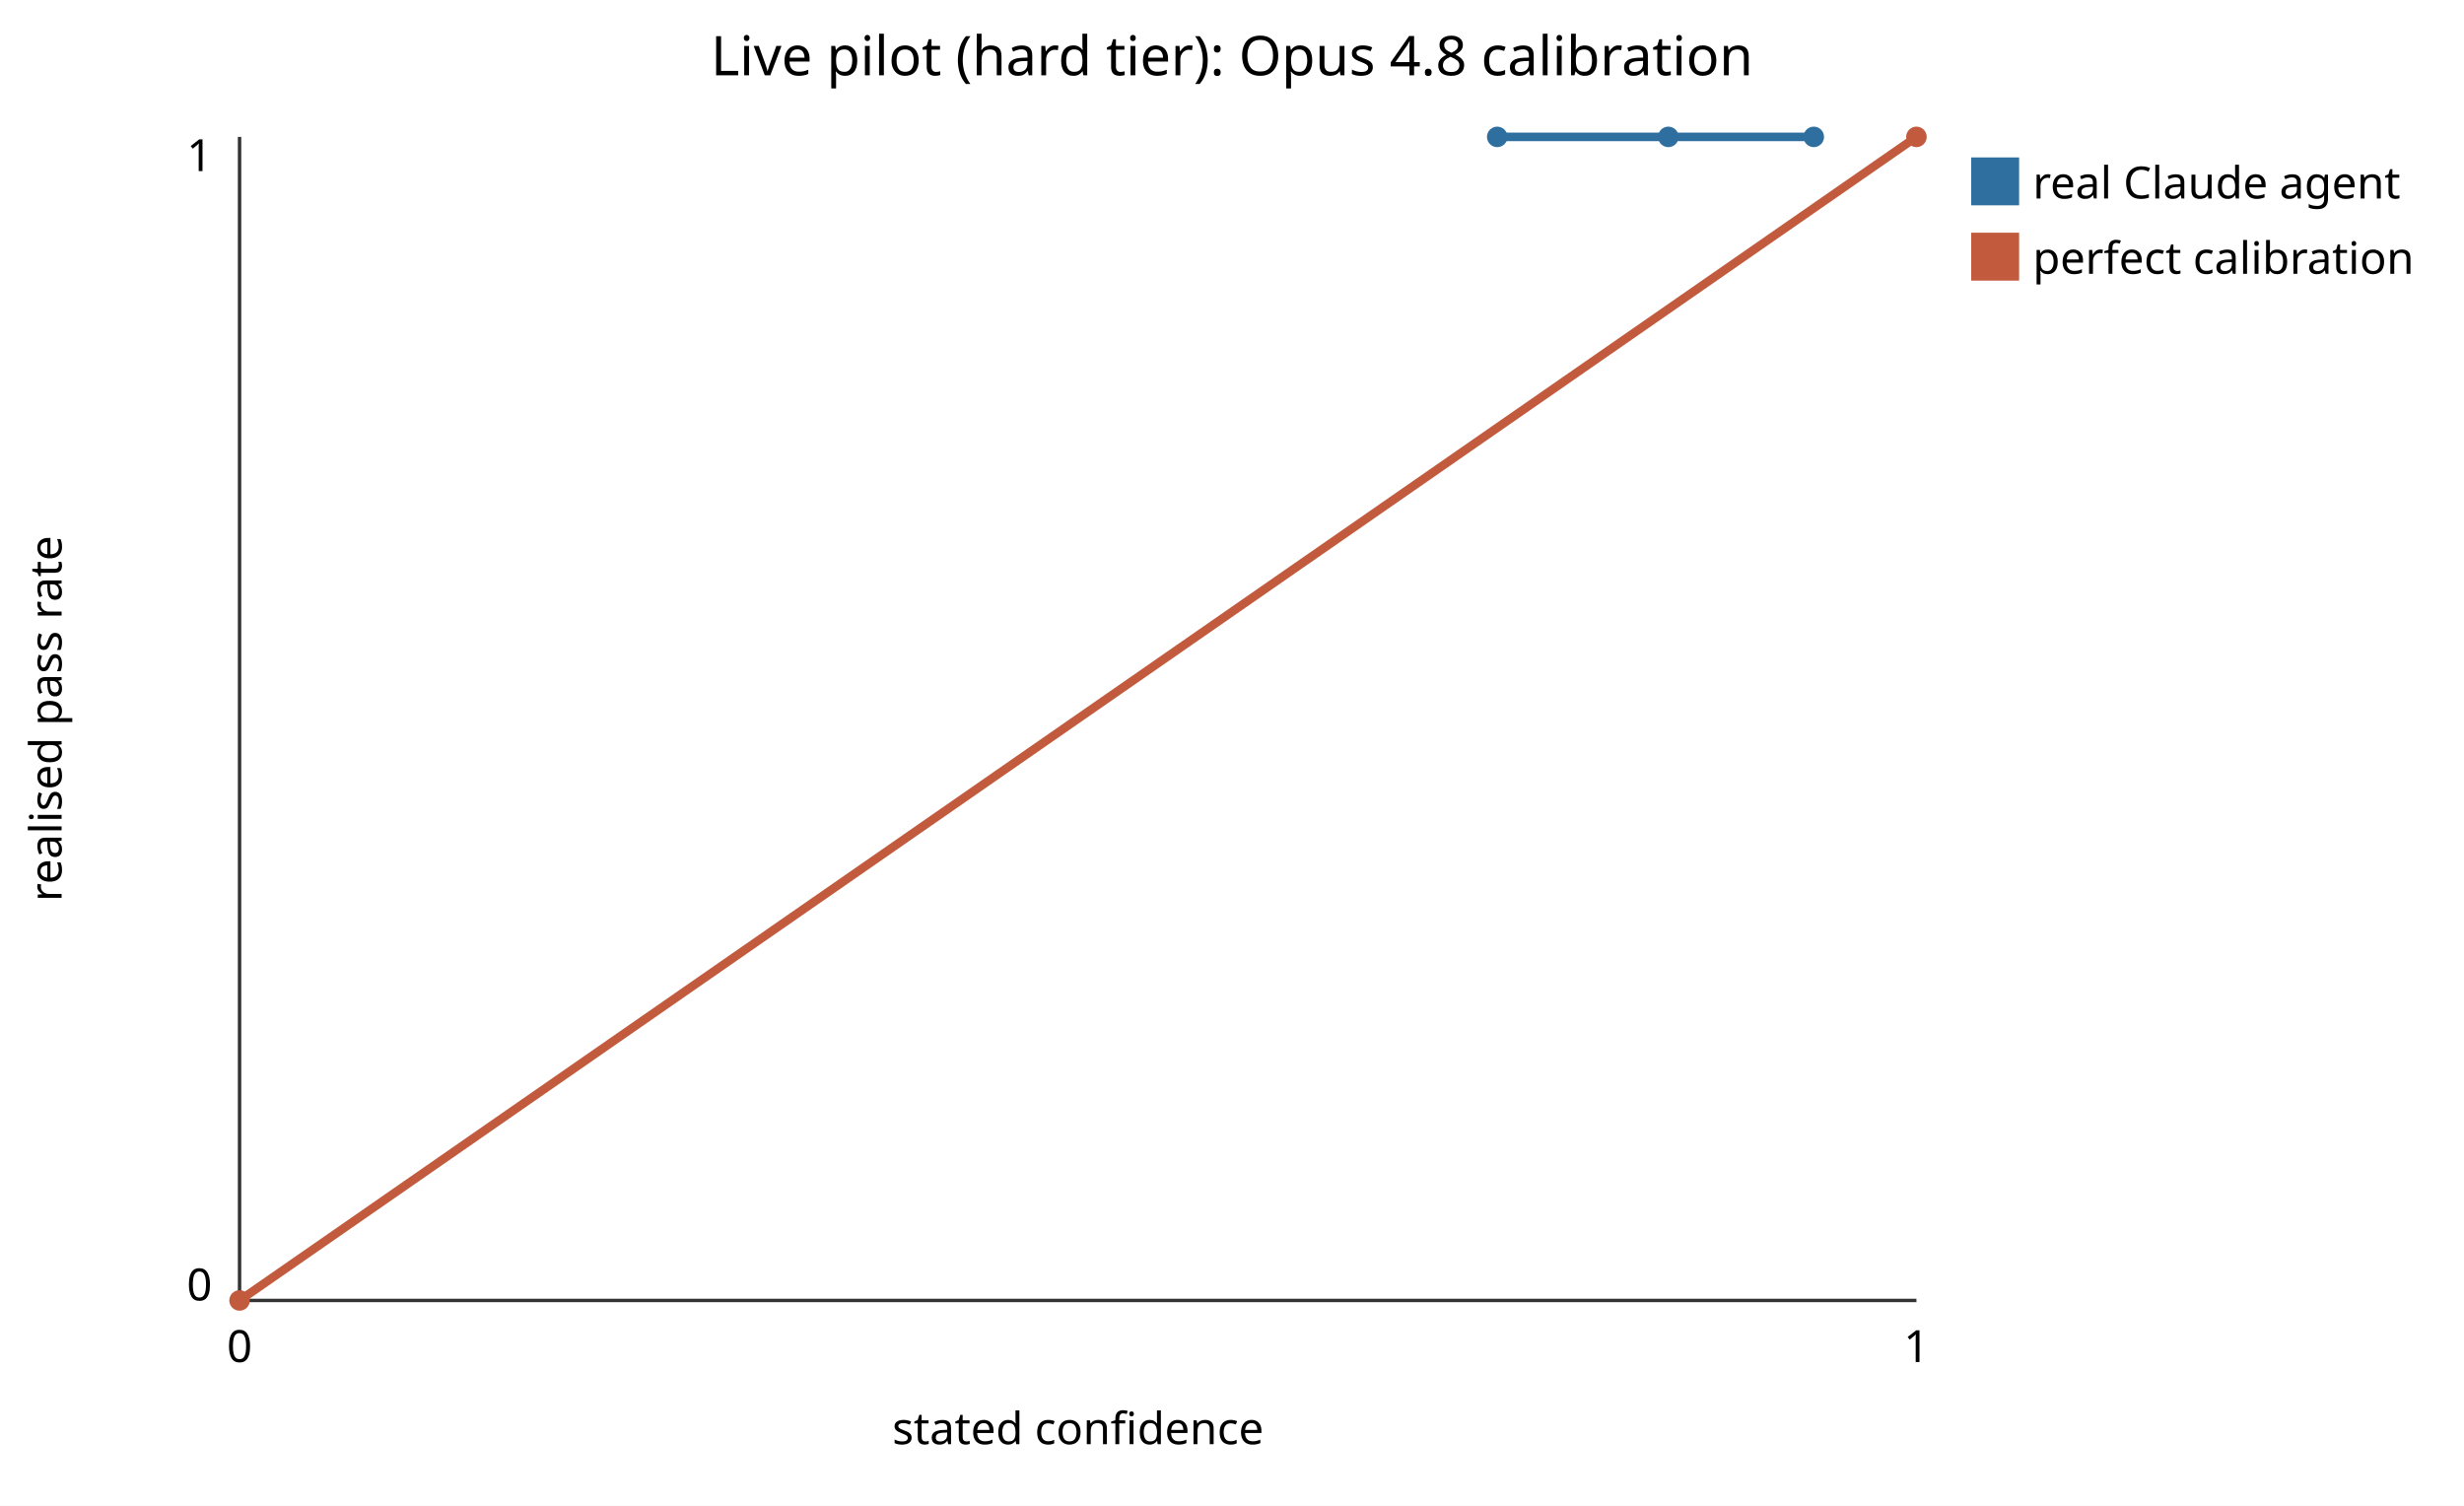
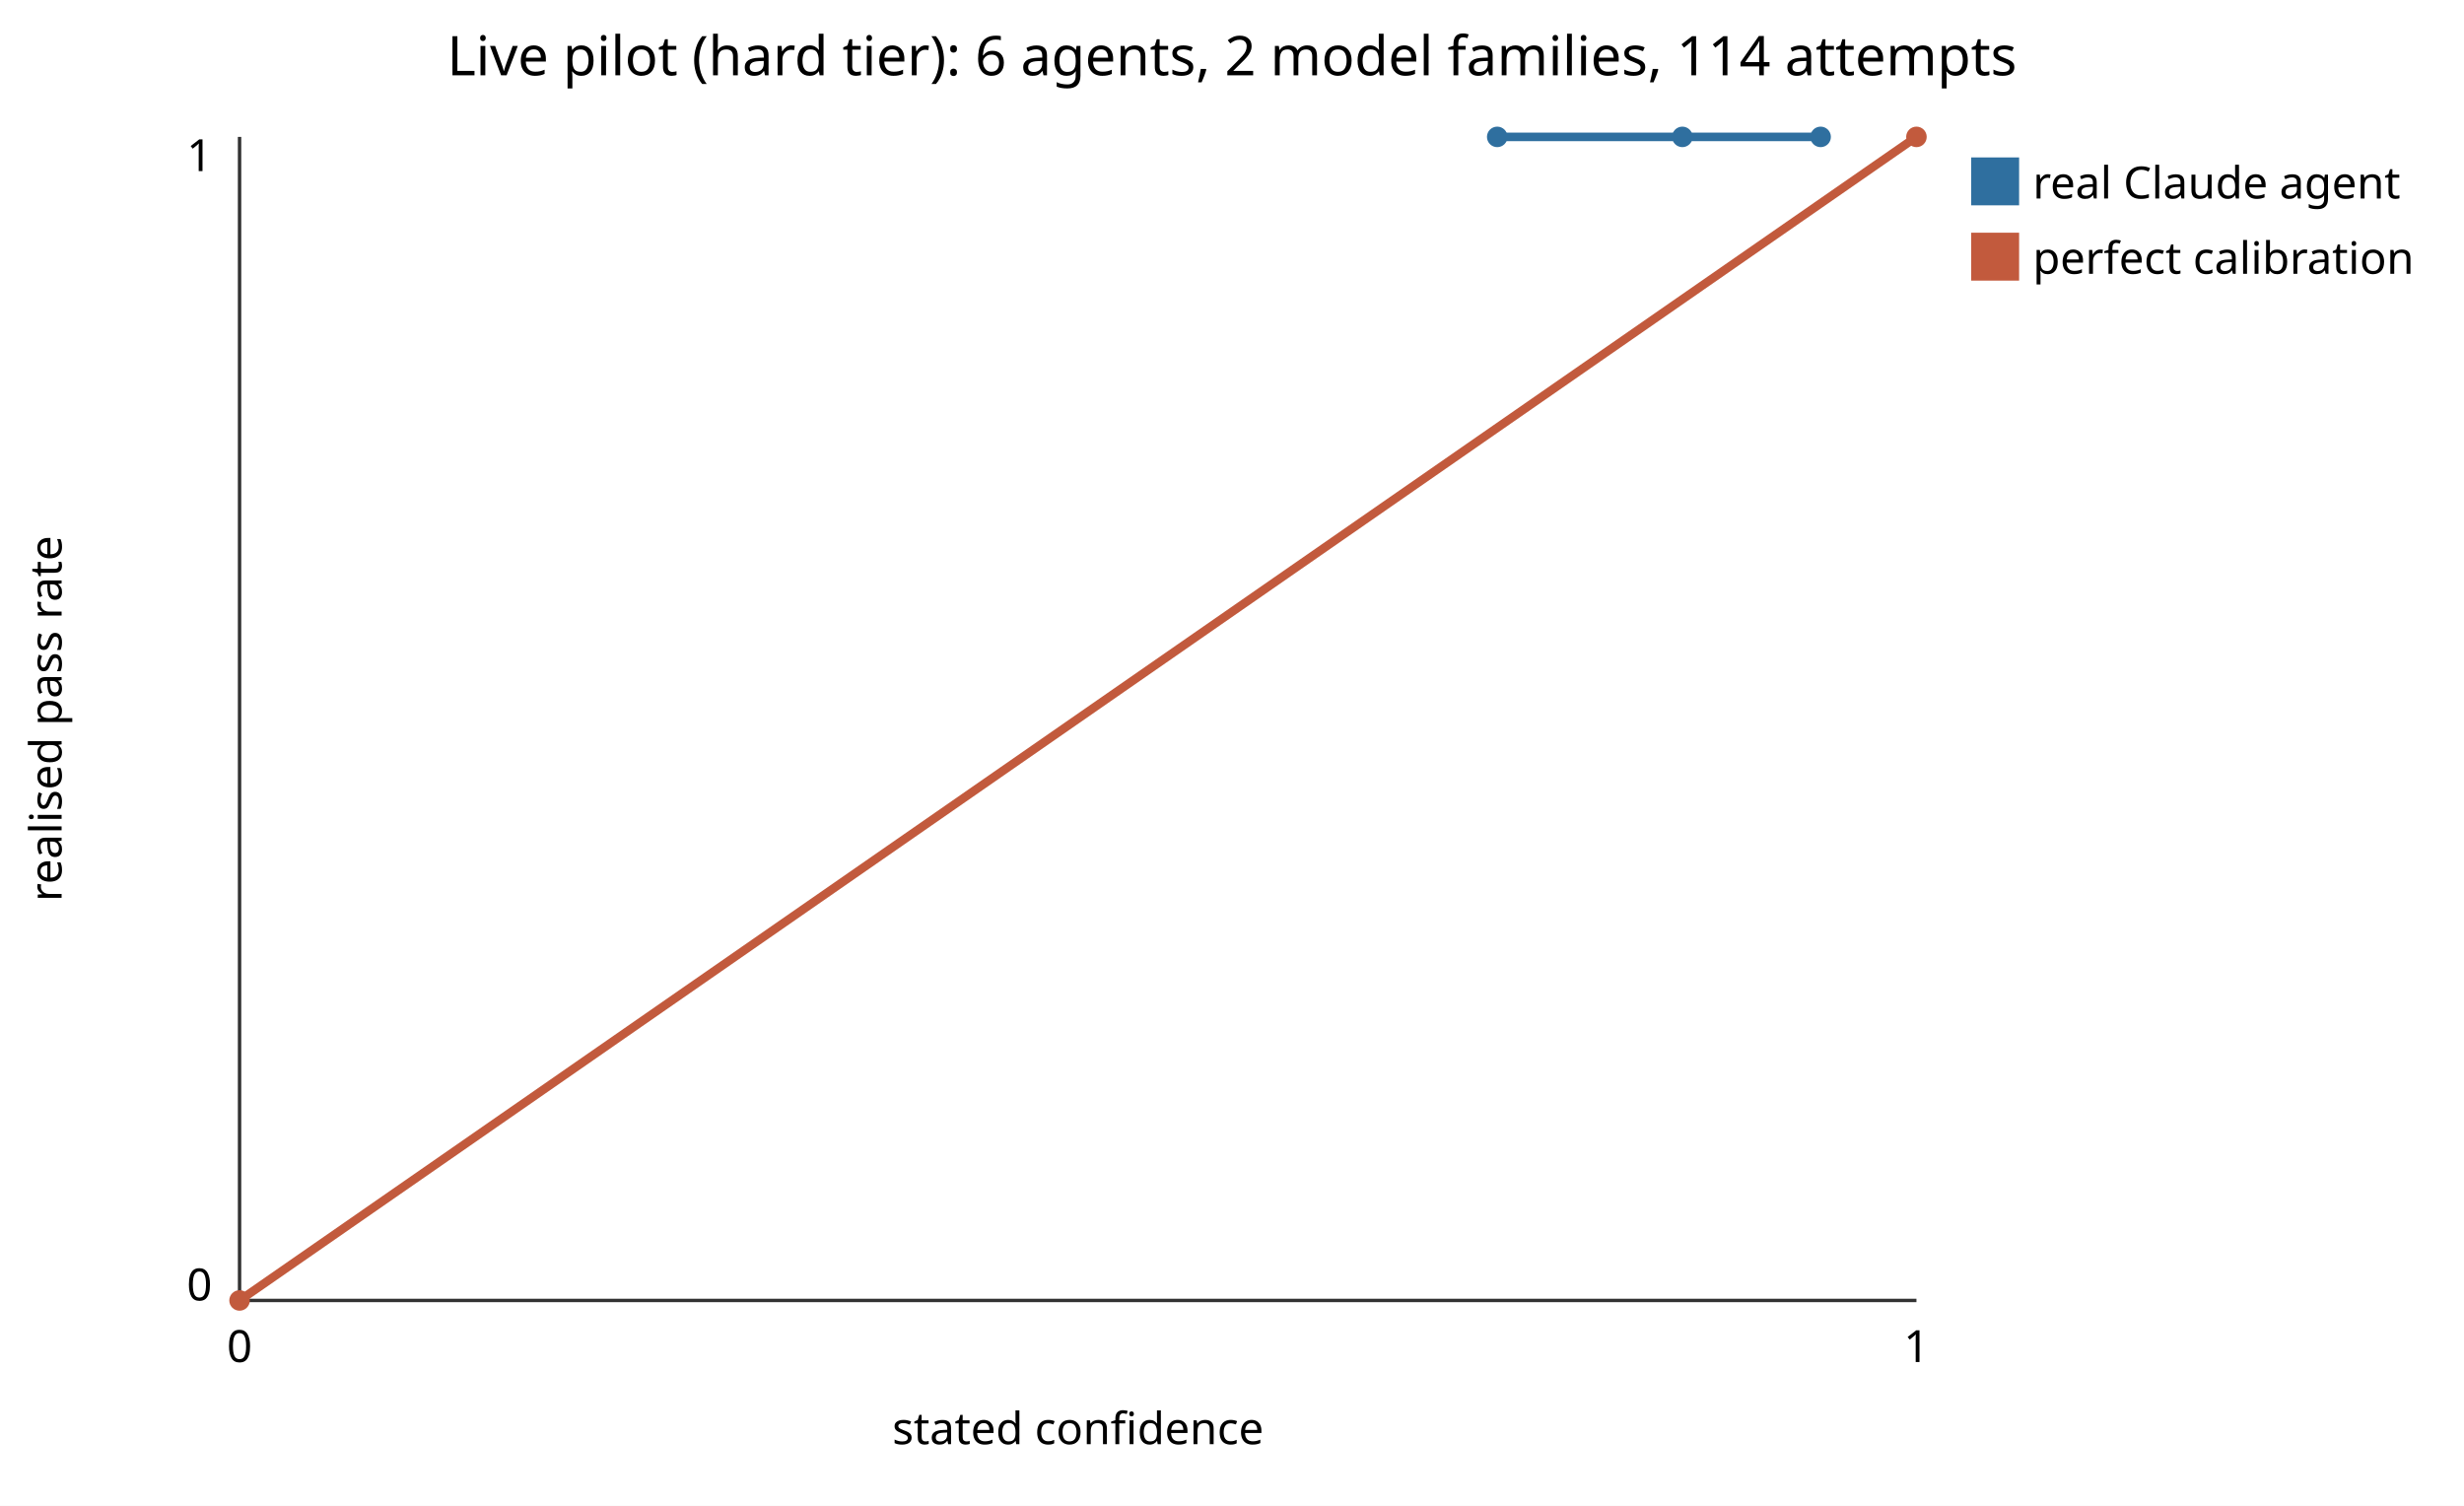
<svg xmlns="http://www.w3.org/2000/svg" width="720" height="440" viewBox="0 0 720 440" font-family="sans-serif" font-size="13">
  <rect width="720" height="440" fill="white" />
-   <text x="360" y="22" text-anchor="middle" font-size="16">Live pilot (hard tier): Opus 4.8 calibration</text>
+   <text x="360" y="22" text-anchor="middle" font-size="16">Live pilot (hard tier): 6 agents, 2 model families, 114 attempts</text>
  <line x1="70" y1="380" x2="560" y2="380" stroke="#333" />
  <line x1="70" y1="380" x2="70" y2="40" stroke="#333" />
  <text x="315" y="422" text-anchor="middle">stated confidence</text>
  <text x="18" y="210" text-anchor="middle" transform="rotate(-90 18 210)">realised pass rate</text>
-   <path d="M437.5 40.0 L487.5 40.0 L530.0 40.0" fill="none" stroke="#2f6f9f" stroke-width="2.5" />
+   <path d="M437.5 40.0 L491.6 40.0 L532.0 40.0" fill="none" stroke="#2f6f9f" stroke-width="2.5" />
  <circle cx="437.5" cy="40.0" r="3" fill="#2f6f9f" />
-   <circle cx="487.5" cy="40.0" r="3" fill="#2f6f9f" />
-   <circle cx="530.0" cy="40.0" r="3" fill="#2f6f9f" />
+   <circle cx="491.6" cy="40.0" r="3" fill="#2f6f9f" />
+   <circle cx="532.0" cy="40.0" r="3" fill="#2f6f9f" />
  <rect x="576" y="46" width="14" height="14" fill="#2f6f9f" />
  <text x="594" y="58">real Claude agent</text>
  <path d="M70.0 380.0 L560.0 40.0" fill="none" stroke="#c25a3d" stroke-width="2.5" />
  <circle cx="70.0" cy="380.0" r="3" fill="#c25a3d" />
  <circle cx="560.0" cy="40.0" r="3" fill="#c25a3d" />
  <rect x="576" y="68" width="14" height="14" fill="#c25a3d" />
  <text x="594" y="80">perfect calibration</text>
  <text x="70" y="398" text-anchor="middle">0</text>
  <text x="560" y="398" text-anchor="middle">1</text>
  <text x="62" y="380" text-anchor="end">0</text>
  <text x="62" y="50" text-anchor="end">1</text>
</svg>
